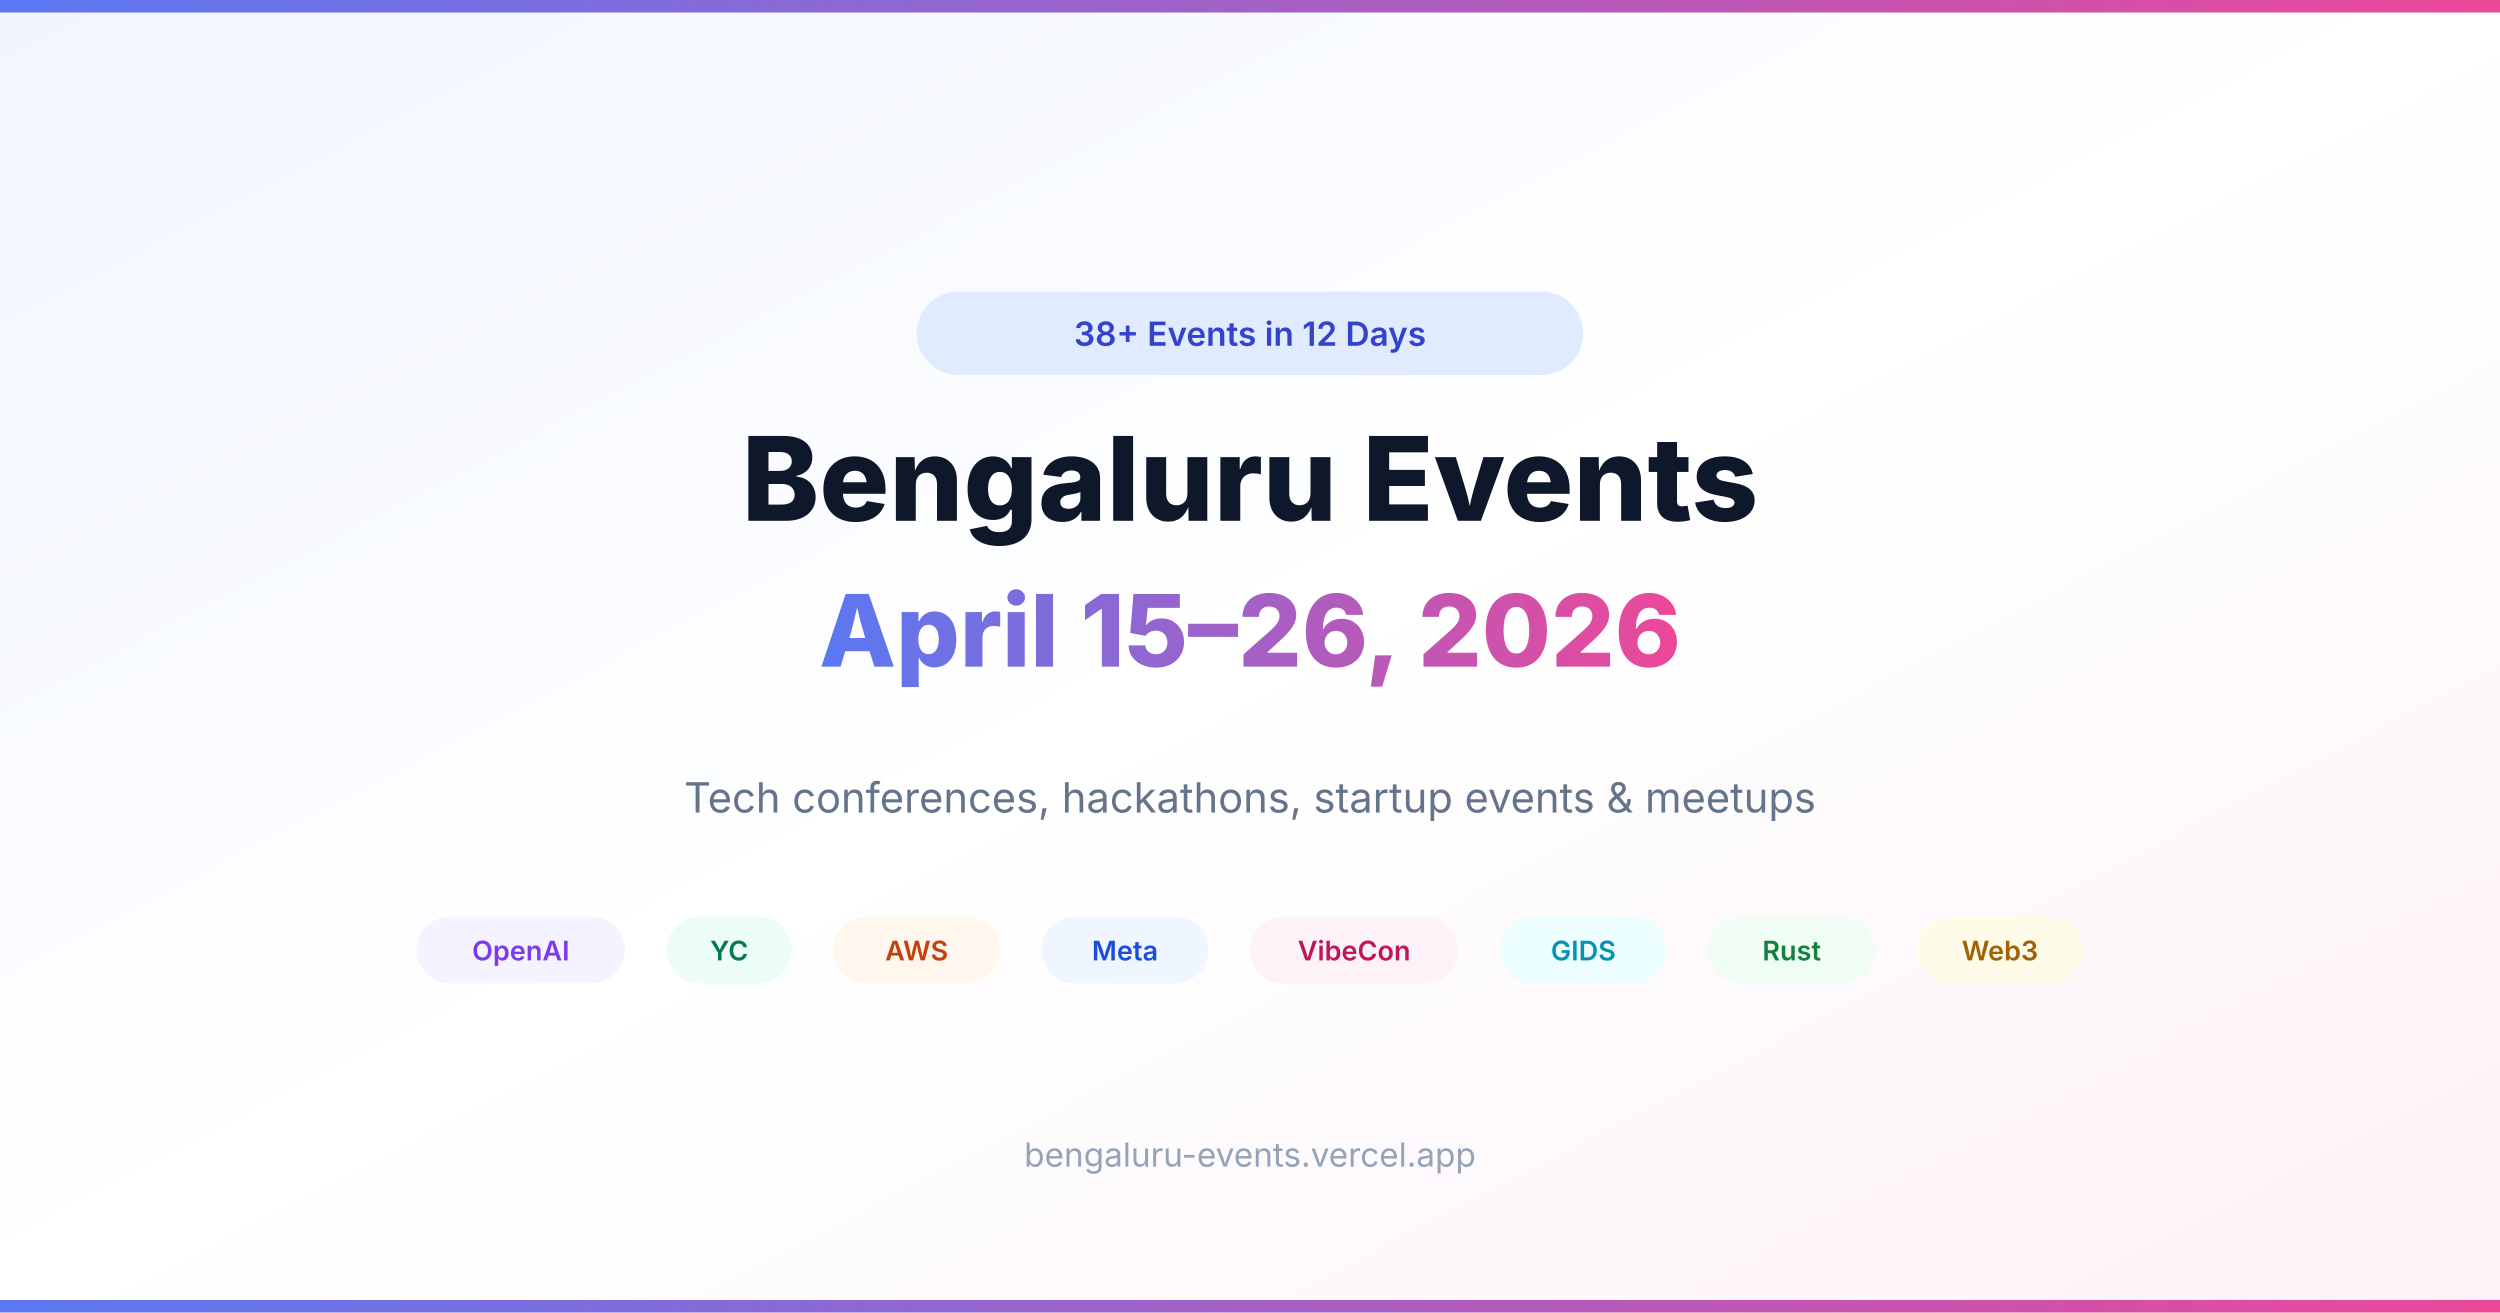
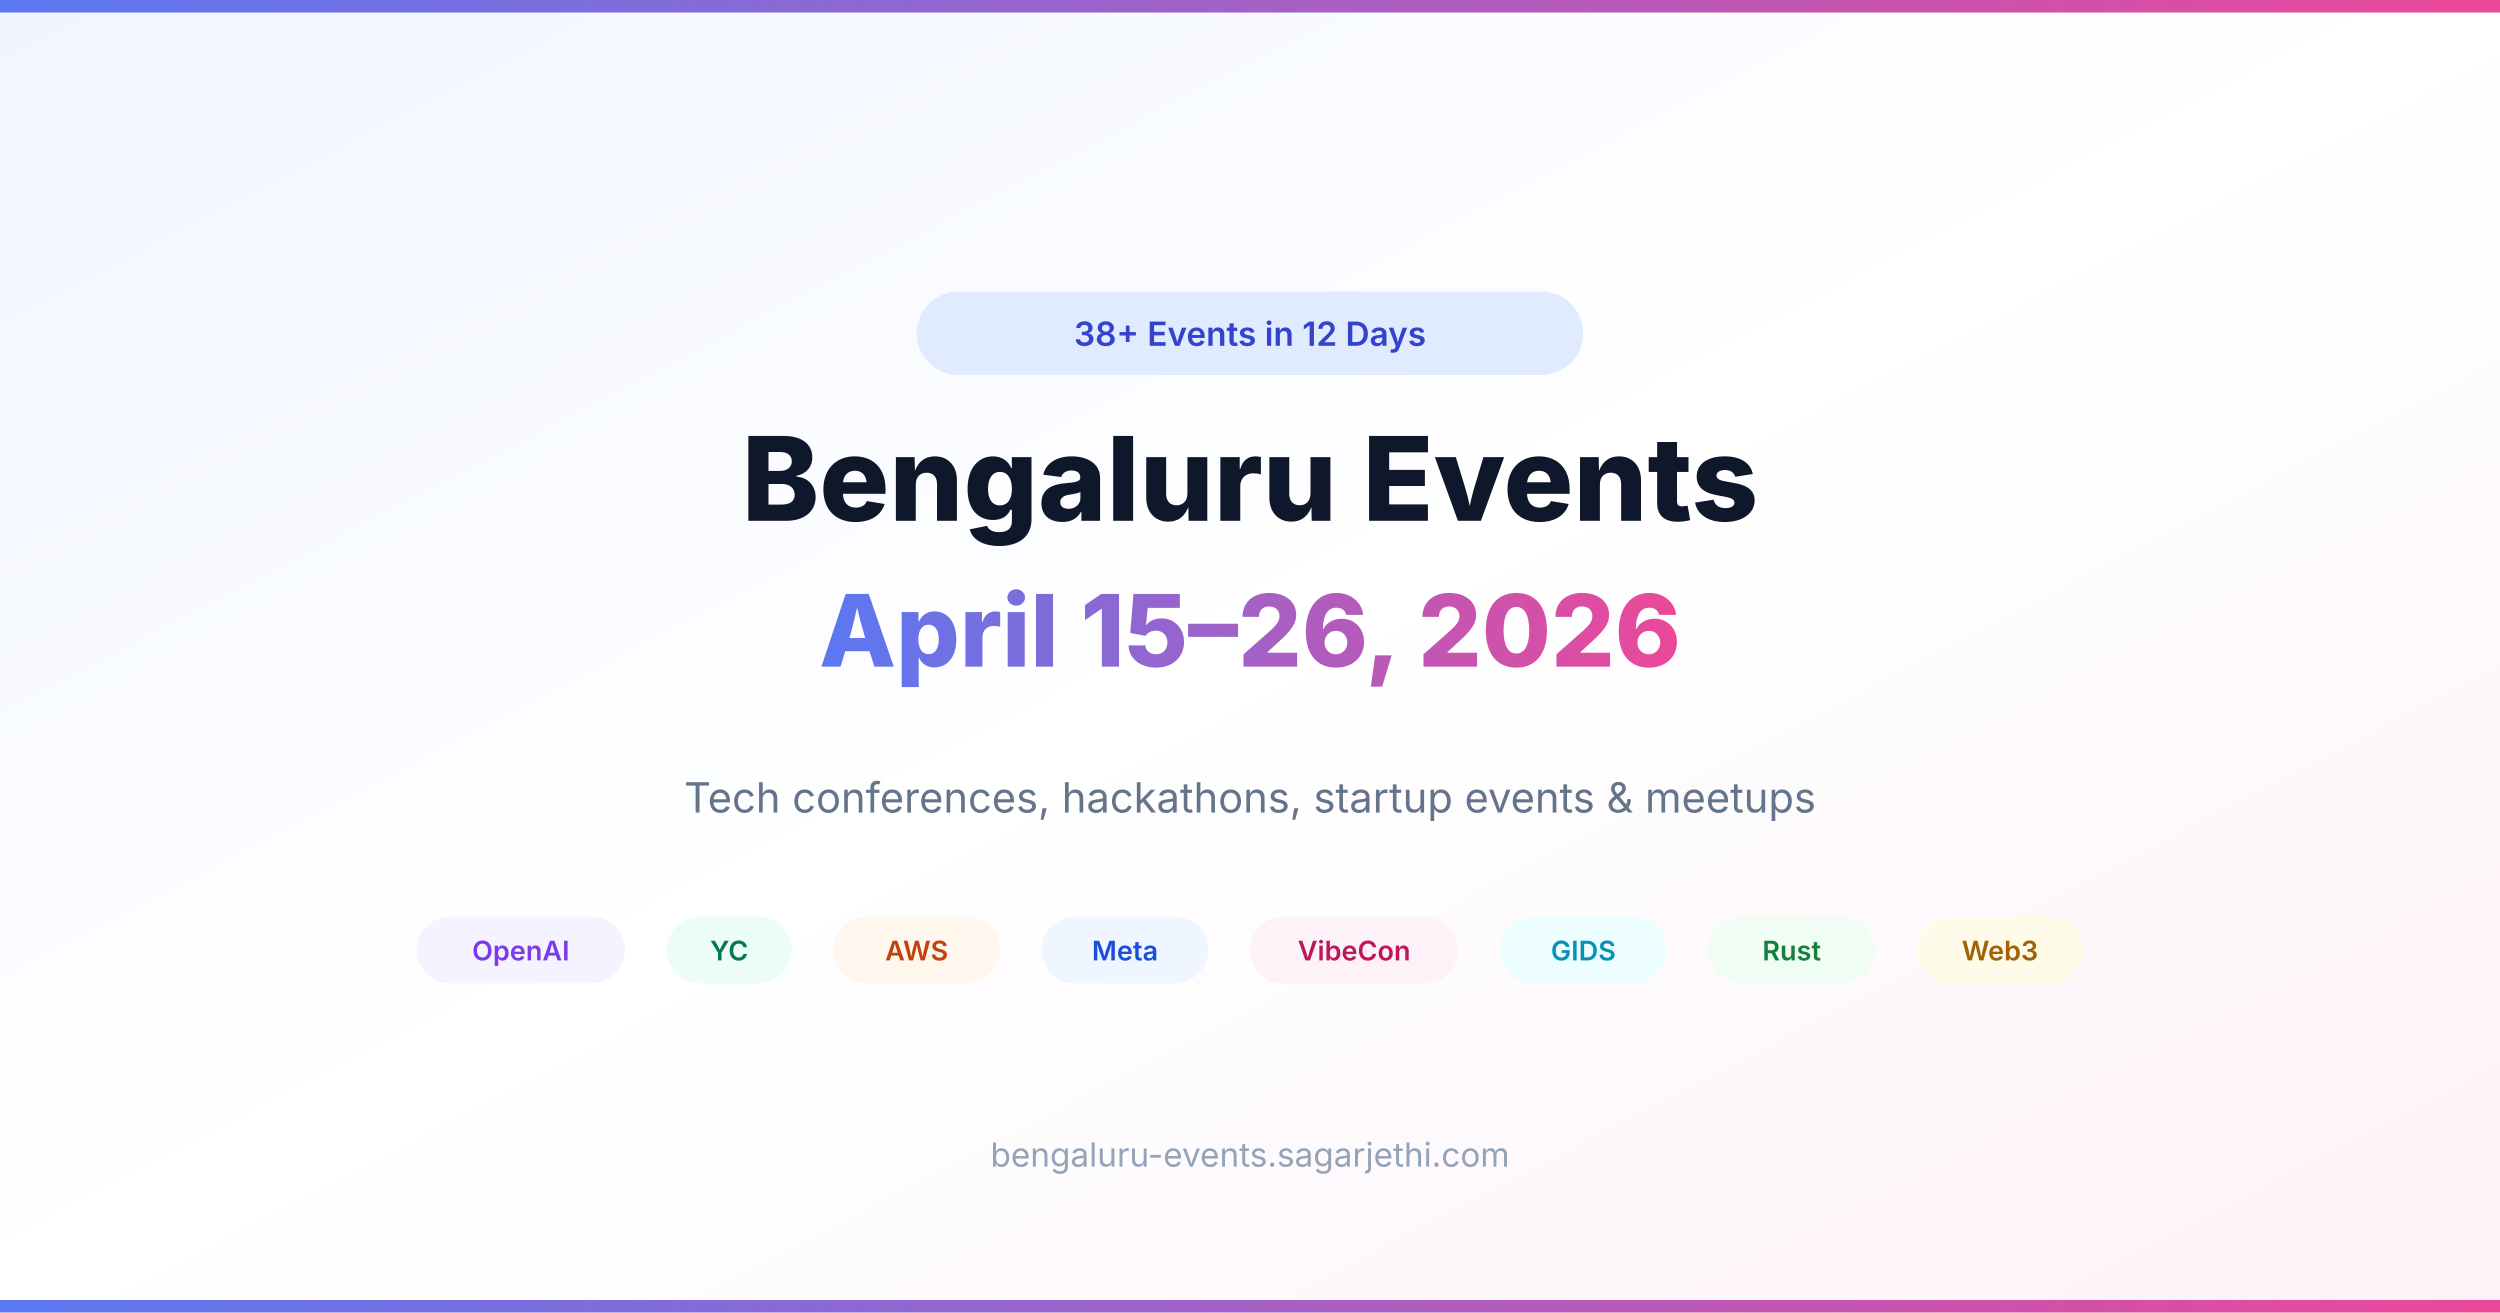
<svg xmlns="http://www.w3.org/2000/svg" width="1200" height="630">
  <defs>
    <linearGradient id="bg" x1="0" y1="0" x2="1" y2="1">
      <stop offset="0%" stop-color="#f0f5ff" />
      <stop offset="50%" stop-color="#ffffff" />
      <stop offset="100%" stop-color="#fdf2f8" />
    </linearGradient>
    <linearGradient id="accent" x1="0" y1="0" x2="1" y2="0">
      <stop offset="0%" stop-color="#5a78f2" />
      <stop offset="100%" stop-color="#ec4899" />
    </linearGradient>
  </defs>
  <rect width="1200" height="630" fill="url(#bg)" />
  <rect x="0" y="0" width="1200" height="6" fill="url(#accent)" />
  <rect x="440" y="140" width="320" height="40" rx="20" fill="#e0ebff" />
  <text x="600" y="166" text-anchor="middle" font-family="Inter, system-ui, sans-serif" font-size="16" font-weight="600" fill="#3443cb">38+ Events in 12 Days</text>
  <text x="600" y="250" text-anchor="middle" font-family="Inter, system-ui, sans-serif" font-size="56" font-weight="800" fill="#0f172a">Bengaluru Events</text>
  <text x="600" y="320" text-anchor="middle" font-family="Inter, system-ui, sans-serif" font-size="48" font-weight="800" fill="url(#accent)">April 15–26, 2026</text>
  <text x="600" y="390" text-anchor="middle" font-family="Inter, system-ui, sans-serif" font-size="20" fill="#64748b">Tech conferences, hackathons, startup events &amp; meetups</text>
  <rect x="200" y="440" width="100" height="32" rx="16" fill="#f5f3ff" />
  <text x="250" y="461" text-anchor="middle" font-family="Inter, system-ui, sans-serif" font-size="13" font-weight="600" fill="#7c3aed">OpenAI</text>
  <rect x="320" y="440" width="60" height="32" rx="16" fill="#ecfdf5" />
  <text x="350" y="461" text-anchor="middle" font-family="Inter, system-ui, sans-serif" font-size="13" font-weight="600" fill="#047857">YC</text>
  <rect x="400" y="440" width="80" height="32" rx="16" fill="#fff7ed" />
  <text x="440" y="461" text-anchor="middle" font-family="Inter, system-ui, sans-serif" font-size="13" font-weight="600" fill="#c2410c">AWS</text>
  <rect x="500" y="440" width="80" height="32" rx="16" fill="#eff6ff" />
  <text x="540" y="461" text-anchor="middle" font-family="Inter, system-ui, sans-serif" font-size="13" font-weight="600" fill="#1d4ed8">Meta</text>
  <rect x="600" y="440" width="100" height="32" rx="16" fill="#fdf2f8" />
  <text x="650" y="461" text-anchor="middle" font-family="Inter, system-ui, sans-serif" font-size="13" font-weight="600" fill="#be185d">VibeCon</text>
  <rect x="720" y="440" width="80" height="32" rx="16" fill="#ecfeff" />
  <text x="760" y="461" text-anchor="middle" font-family="Inter, system-ui, sans-serif" font-size="13" font-weight="600" fill="#0891b2">GIDS</text>
  <rect x="820" y="440" width="80" height="32" rx="16" fill="#f0fdf4" />
  <text x="860" y="461" text-anchor="middle" font-family="Inter, system-ui, sans-serif" font-size="13" font-weight="600" fill="#15803d">Rust</text>
  <rect x="920" y="440" width="80" height="32" rx="16" fill="#fefce8" />
  <text x="960" y="461" text-anchor="middle" font-family="Inter, system-ui, sans-serif" font-size="13" font-weight="600" fill="#a16207">Web3</text>
-   <text x="600" y="560" text-anchor="middle" font-family="Inter, system-ui, sans-serif" font-size="16" fill="#94a3b8">bengaluru-events.vercel.app</text>
+   <text x="600" y="560" text-anchor="middle" font-family="Inter, system-ui, sans-serif" font-size="16" fill="#94a3b8">bengaluru-events.sagarjethi.com</text>
  <rect x="0" y="624" width="1200" height="6" fill="url(#accent)" />
</svg>
